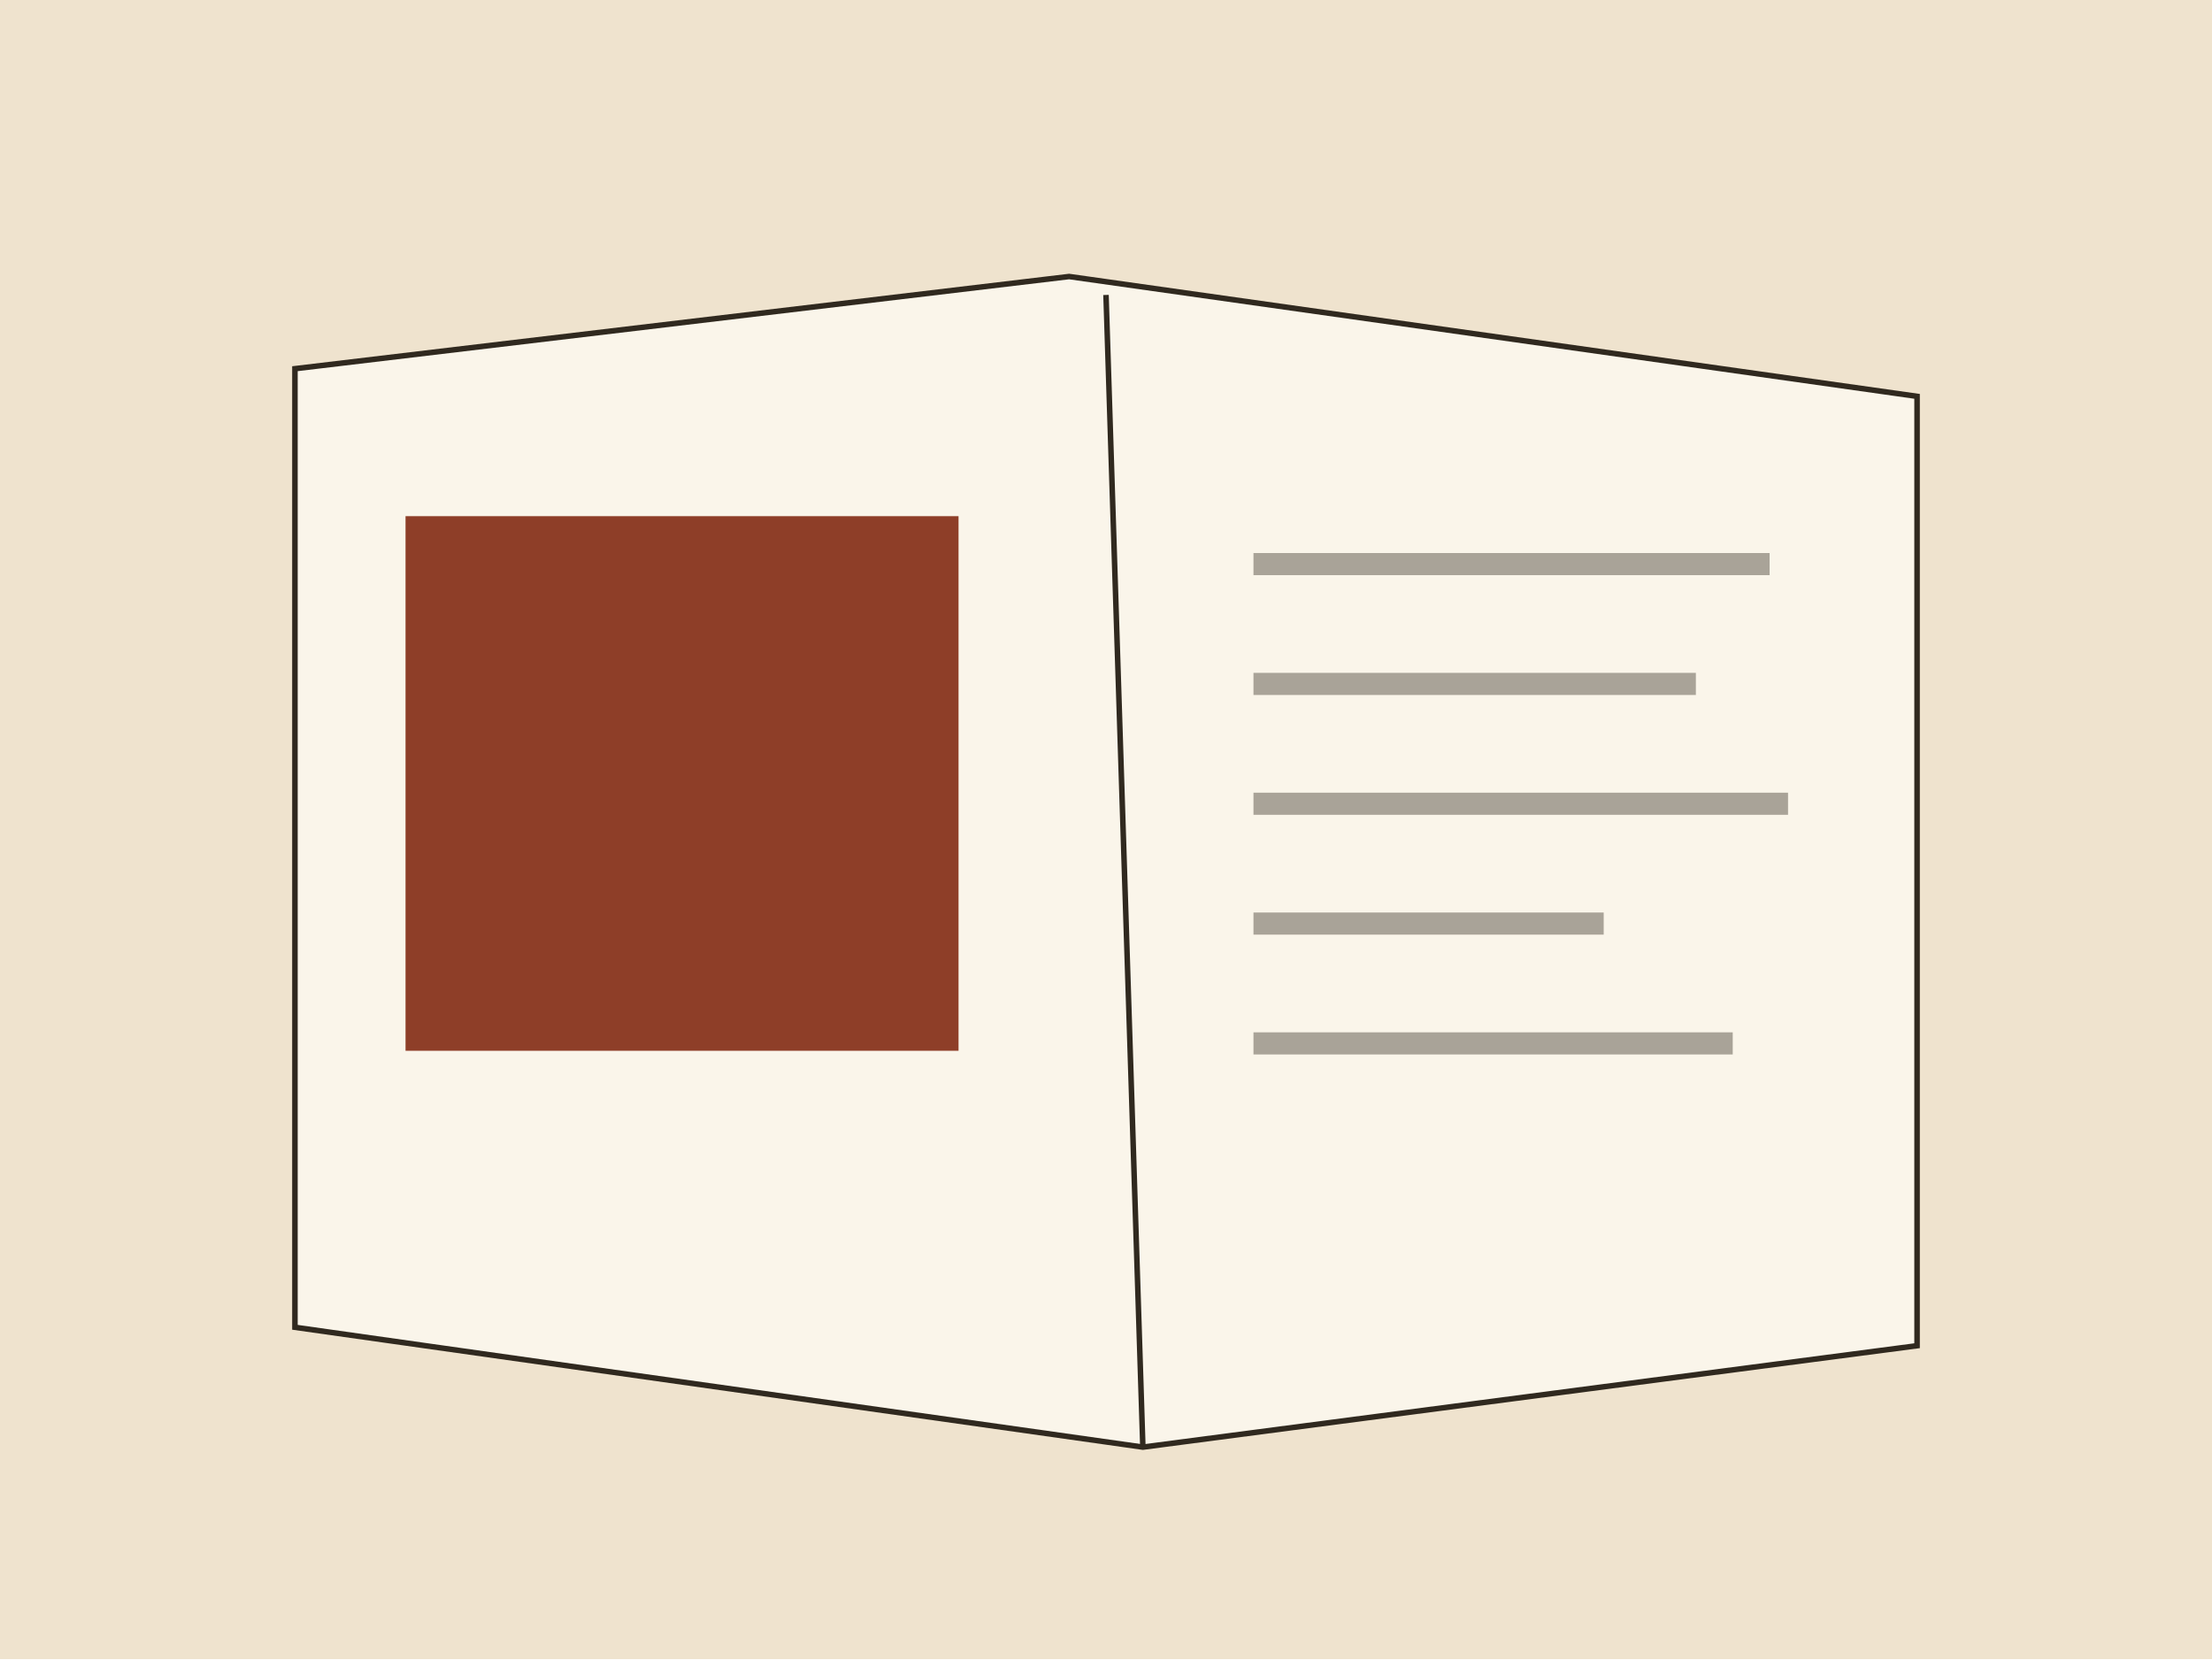
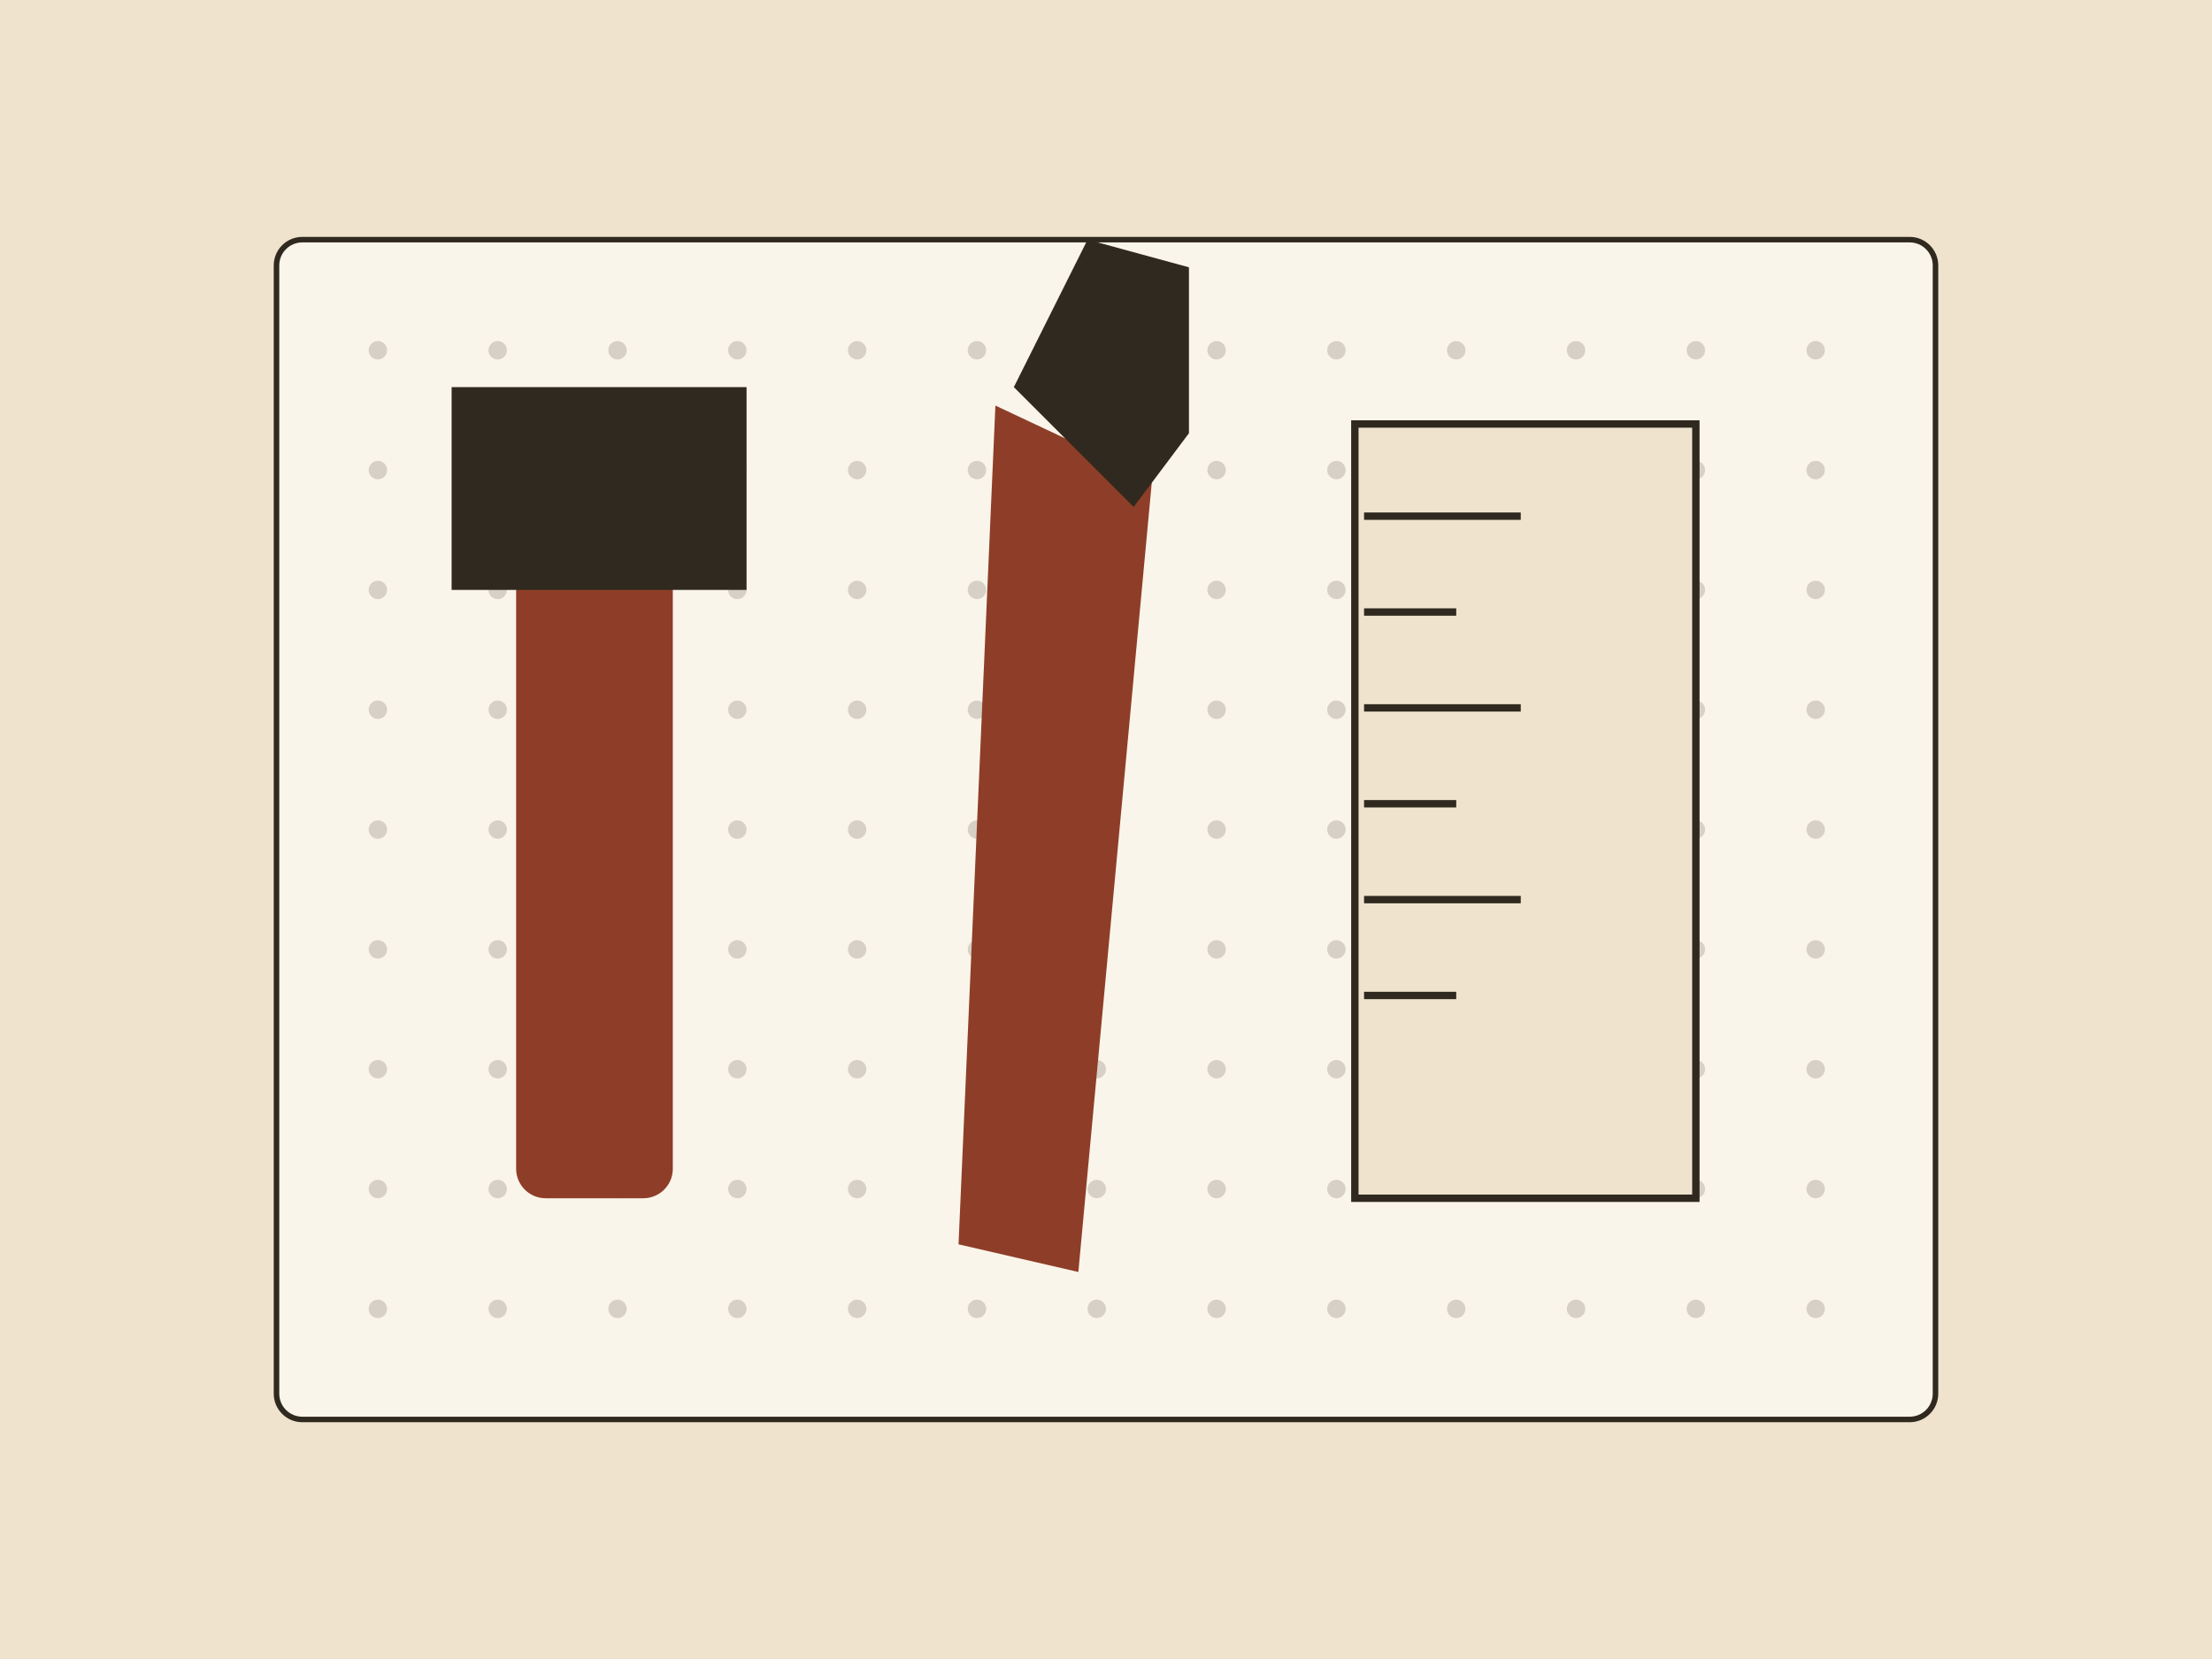
<svg xmlns="http://www.w3.org/2000/svg" width="1200" height="900" viewBox="0 0 1200 900" role="img">
  <rect width="1200" height="900" fill="#efe3ce" />
-   <path d="M160 200L580 150L1040 215V730L620 785L160 720Z" fill="#faf5ea" stroke="#30291f" stroke-width="3" />
-   <path d="M600 160L620 785" stroke="#30291f" stroke-width="3" />
-   <rect x="220" y="280" width="300" height="290" rx="0" fill="#8e3e28" />
-   <rect x="680" y="300" width="280" height="12" fill="#30291f" opacity=".4" />
-   <rect x="680" y="365" width="240" height="12" fill="#30291f" opacity=".4" />
-   <rect x="680" y="430" width="290" height="12" fill="#30291f" opacity=".4" />
-   <rect x="680" y="495" width="190" height="12" fill="#30291f" opacity=".4" />
-   <rect x="680" y="560" width="260" height="12" fill="#30291f" opacity=".4" />
+   <rect x="150" y="130" width="900" height="640" rx="14" fill="#faf5ea" stroke="#30291f" stroke-width="3" />
+   <circle cx="205" cy="190" r="5" fill="#30291f" opacity=".18" />
+   <circle cx="270" cy="190" r="5" fill="#30291f" opacity=".18" />
+   <circle cx="335" cy="190" r="5" fill="#30291f" opacity=".18" />
+   <circle cx="400" cy="190" r="5" fill="#30291f" opacity=".18" />
+   <circle cx="465" cy="190" r="5" fill="#30291f" opacity=".18" />
+   <circle cx="530" cy="190" r="5" fill="#30291f" opacity=".18" />
+   <circle cx="595" cy="190" r="5" fill="#30291f" opacity=".18" />
+   <circle cx="660" cy="190" r="5" fill="#30291f" opacity=".18" />
+   <circle cx="725" cy="190" r="5" fill="#30291f" opacity=".18" />
+   <circle cx="790" cy="190" r="5" fill="#30291f" opacity=".18" />
+   <circle cx="855" cy="190" r="5" fill="#30291f" opacity=".18" />
+   <circle cx="920" cy="190" r="5" fill="#30291f" opacity=".18" />
+   <circle cx="985" cy="190" r="5" fill="#30291f" opacity=".18" />
+   <circle cx="205" cy="255" r="5" fill="#30291f" opacity=".18" />
+   <circle cx="270" cy="255" r="5" fill="#30291f" opacity=".18" />
+   <circle cx="335" cy="255" r="5" fill="#30291f" opacity=".18" />
+   <circle cx="400" cy="255" r="5" fill="#30291f" opacity=".18" />
+   <circle cx="465" cy="255" r="5" fill="#30291f" opacity=".18" />
+   <circle cx="530" cy="255" r="5" fill="#30291f" opacity=".18" />
+   <circle cx="595" cy="255" r="5" fill="#30291f" opacity=".18" />
+   <circle cx="660" cy="255" r="5" fill="#30291f" opacity=".18" />
+   <circle cx="725" cy="255" r="5" fill="#30291f" opacity=".18" />
+   <circle cx="790" cy="255" r="5" fill="#30291f" opacity=".18" />
+   <circle cx="855" cy="255" r="5" fill="#30291f" opacity=".18" />
+   <circle cx="920" cy="255" r="5" fill="#30291f" opacity=".18" />
+   <circle cx="985" cy="255" r="5" fill="#30291f" opacity=".18" />
+   <circle cx="205" cy="320" r="5" fill="#30291f" opacity=".18" />
+   <circle cx="270" cy="320" r="5" fill="#30291f" opacity=".18" />
+   <circle cx="335" cy="320" r="5" fill="#30291f" opacity=".18" />
+   <circle cx="400" cy="320" r="5" fill="#30291f" opacity=".18" />
+   <circle cx="465" cy="320" r="5" fill="#30291f" opacity=".18" />
+   <circle cx="530" cy="320" r="5" fill="#30291f" opacity=".18" />
+   <circle cx="595" cy="320" r="5" fill="#30291f" opacity=".18" />
+   <circle cx="660" cy="320" r="5" fill="#30291f" opacity=".18" />
+   <circle cx="725" cy="320" r="5" fill="#30291f" opacity=".18" />
+   <circle cx="790" cy="320" r="5" fill="#30291f" opacity=".18" />
+   <circle cx="855" cy="320" r="5" fill="#30291f" opacity=".18" />
+   <circle cx="920" cy="320" r="5" fill="#30291f" opacity=".18" />
+   <circle cx="985" cy="320" r="5" fill="#30291f" opacity=".18" />
+   <circle cx="205" cy="385" r="5" fill="#30291f" opacity=".18" />
+   <circle cx="270" cy="385" r="5" fill="#30291f" opacity=".18" />
+   <circle cx="335" cy="385" r="5" fill="#30291f" opacity=".18" />
+   <circle cx="400" cy="385" r="5" fill="#30291f" opacity=".18" />
+   <circle cx="465" cy="385" r="5" fill="#30291f" opacity=".18" />
+   <circle cx="530" cy="385" r="5" fill="#30291f" opacity=".18" />
+   <circle cx="595" cy="385" r="5" fill="#30291f" opacity=".18" />
+   <circle cx="660" cy="385" r="5" fill="#30291f" opacity=".18" />
+   <circle cx="725" cy="385" r="5" fill="#30291f" opacity=".18" />
+   <circle cx="790" cy="385" r="5" fill="#30291f" opacity=".18" />
+   <circle cx="855" cy="385" r="5" fill="#30291f" opacity=".18" />
+   <circle cx="920" cy="385" r="5" fill="#30291f" opacity=".18" />
+   <circle cx="985" cy="385" r="5" fill="#30291f" opacity=".18" />
+   <circle cx="205" cy="450" r="5" fill="#30291f" opacity=".18" />
+   <circle cx="270" cy="450" r="5" fill="#30291f" opacity=".18" />
+   <circle cx="335" cy="450" r="5" fill="#30291f" opacity=".18" />
+   <circle cx="400" cy="450" r="5" fill="#30291f" opacity=".18" />
+   <circle cx="465" cy="450" r="5" fill="#30291f" opacity=".18" />
+   <circle cx="530" cy="450" r="5" fill="#30291f" opacity=".18" />
+   <circle cx="595" cy="450" r="5" fill="#30291f" opacity=".18" />
+   <circle cx="660" cy="450" r="5" fill="#30291f" opacity=".18" />
+   <circle cx="725" cy="450" r="5" fill="#30291f" opacity=".18" />
+   <circle cx="790" cy="450" r="5" fill="#30291f" opacity=".18" />
+   <circle cx="855" cy="450" r="5" fill="#30291f" opacity=".18" />
+   <circle cx="920" cy="450" r="5" fill="#30291f" opacity=".18" />
+   <circle cx="985" cy="450" r="5" fill="#30291f" opacity=".18" />
+   <circle cx="205" cy="515" r="5" fill="#30291f" opacity=".18" />
+   <circle cx="270" cy="515" r="5" fill="#30291f" opacity=".18" />
+   <circle cx="335" cy="515" r="5" fill="#30291f" opacity=".18" />
+   <circle cx="400" cy="515" r="5" fill="#30291f" opacity=".18" />
+   <circle cx="465" cy="515" r="5" fill="#30291f" opacity=".18" />
+   <circle cx="530" cy="515" r="5" fill="#30291f" opacity=".18" />
+   <circle cx="595" cy="515" r="5" fill="#30291f" opacity=".18" />
+   <circle cx="660" cy="515" r="5" fill="#30291f" opacity=".18" />
+   <circle cx="725" cy="515" r="5" fill="#30291f" opacity=".18" />
+   <circle cx="790" cy="515" r="5" fill="#30291f" opacity=".18" />
+   <circle cx="855" cy="515" r="5" fill="#30291f" opacity=".18" />
+   <circle cx="920" cy="515" r="5" fill="#30291f" opacity=".18" />
+   <circle cx="985" cy="515" r="5" fill="#30291f" opacity=".18" />
+   <circle cx="205" cy="580" r="5" fill="#30291f" opacity=".18" />
+   <circle cx="270" cy="580" r="5" fill="#30291f" opacity=".18" />
+   <circle cx="335" cy="580" r="5" fill="#30291f" opacity=".18" />
+   <circle cx="400" cy="580" r="5" fill="#30291f" opacity=".18" />
+   <circle cx="465" cy="580" r="5" fill="#30291f" opacity=".18" />
+   <circle cx="530" cy="580" r="5" fill="#30291f" opacity=".18" />
+   <circle cx="595" cy="580" r="5" fill="#30291f" opacity=".18" />
+   <circle cx="660" cy="580" r="5" fill="#30291f" opacity=".18" />
+   <circle cx="725" cy="580" r="5" fill="#30291f" opacity=".18" />
+   <circle cx="790" cy="580" r="5" fill="#30291f" opacity=".18" />
+   <circle cx="855" cy="580" r="5" fill="#30291f" opacity=".18" />
+   <circle cx="920" cy="580" r="5" fill="#30291f" opacity=".18" />
+   <circle cx="985" cy="580" r="5" fill="#30291f" opacity=".18" />
+   <circle cx="205" cy="645" r="5" fill="#30291f" opacity=".18" />
+   <circle cx="270" cy="645" r="5" fill="#30291f" opacity=".18" />
+   <circle cx="335" cy="645" r="5" fill="#30291f" opacity=".18" />
+   <circle cx="400" cy="645" r="5" fill="#30291f" opacity=".18" />
+   <circle cx="465" cy="645" r="5" fill="#30291f" opacity=".18" />
+   <circle cx="530" cy="645" r="5" fill="#30291f" opacity=".18" />
+   <circle cx="595" cy="645" r="5" fill="#30291f" opacity=".18" />
+   <circle cx="660" cy="645" r="5" fill="#30291f" opacity=".18" />
+   <circle cx="725" cy="645" r="5" fill="#30291f" opacity=".18" />
+   <circle cx="790" cy="645" r="5" fill="#30291f" opacity=".18" />
+   <circle cx="855" cy="645" r="5" fill="#30291f" opacity=".18" />
+   <circle cx="920" cy="645" r="5" fill="#30291f" opacity=".18" />
+   <circle cx="985" cy="645" r="5" fill="#30291f" opacity=".18" />
+   <circle cx="205" cy="710" r="5" fill="#30291f" opacity=".18" />
+   <circle cx="270" cy="710" r="5" fill="#30291f" opacity=".18" />
+   <circle cx="335" cy="710" r="5" fill="#30291f" opacity=".18" />
+   <circle cx="400" cy="710" r="5" fill="#30291f" opacity=".18" />
+   <circle cx="465" cy="710" r="5" fill="#30291f" opacity=".18" />
+   <circle cx="530" cy="710" r="5" fill="#30291f" opacity=".18" />
+   <circle cx="595" cy="710" r="5" fill="#30291f" opacity=".18" />
+   <circle cx="660" cy="710" r="5" fill="#30291f" opacity=".18" />
+   <circle cx="725" cy="710" r="5" fill="#30291f" opacity=".18" />
+   <circle cx="790" cy="710" r="5" fill="#30291f" opacity=".18" />
+   <circle cx="855" cy="710" r="5" fill="#30291f" opacity=".18" />
+   <circle cx="920" cy="710" r="5" fill="#30291f" opacity=".18" />
+   <circle cx="985" cy="710" r="5" fill="#30291f" opacity=".18" />
+   <g transform="rotate(0 600 450)">
+     <rect x="280" y="260" width="85" height="390" rx="16" fill="#8e3e28" />
+     <path d="M245 210H405V320H245Z" fill="#30291f" />
+     <path d="M540 220L625 260L585 690L520 675Z" fill="#8e3e28" />
+     <path d="M550 210L590 130L645 145L645 235L615 275Z" fill="#30291f" />
+     <path d="M735 230H920V650H735Z" fill="#efe3ce" stroke="#30291f" stroke-width="4" />
+     <path d="M740 280H825" stroke="#30291f" stroke-width="4" />
+     <path d="M740 332H790" stroke="#30291f" stroke-width="4" />
+     <path d="M740 384H825" stroke="#30291f" stroke-width="4" />
+     <path d="M740 436H790" stroke="#30291f" stroke-width="4" />
+     <path d="M740 488H825" stroke="#30291f" stroke-width="4" />
+     <path d="M740 540H790" stroke="#30291f" stroke-width="4" />
+   </g>
</svg>
